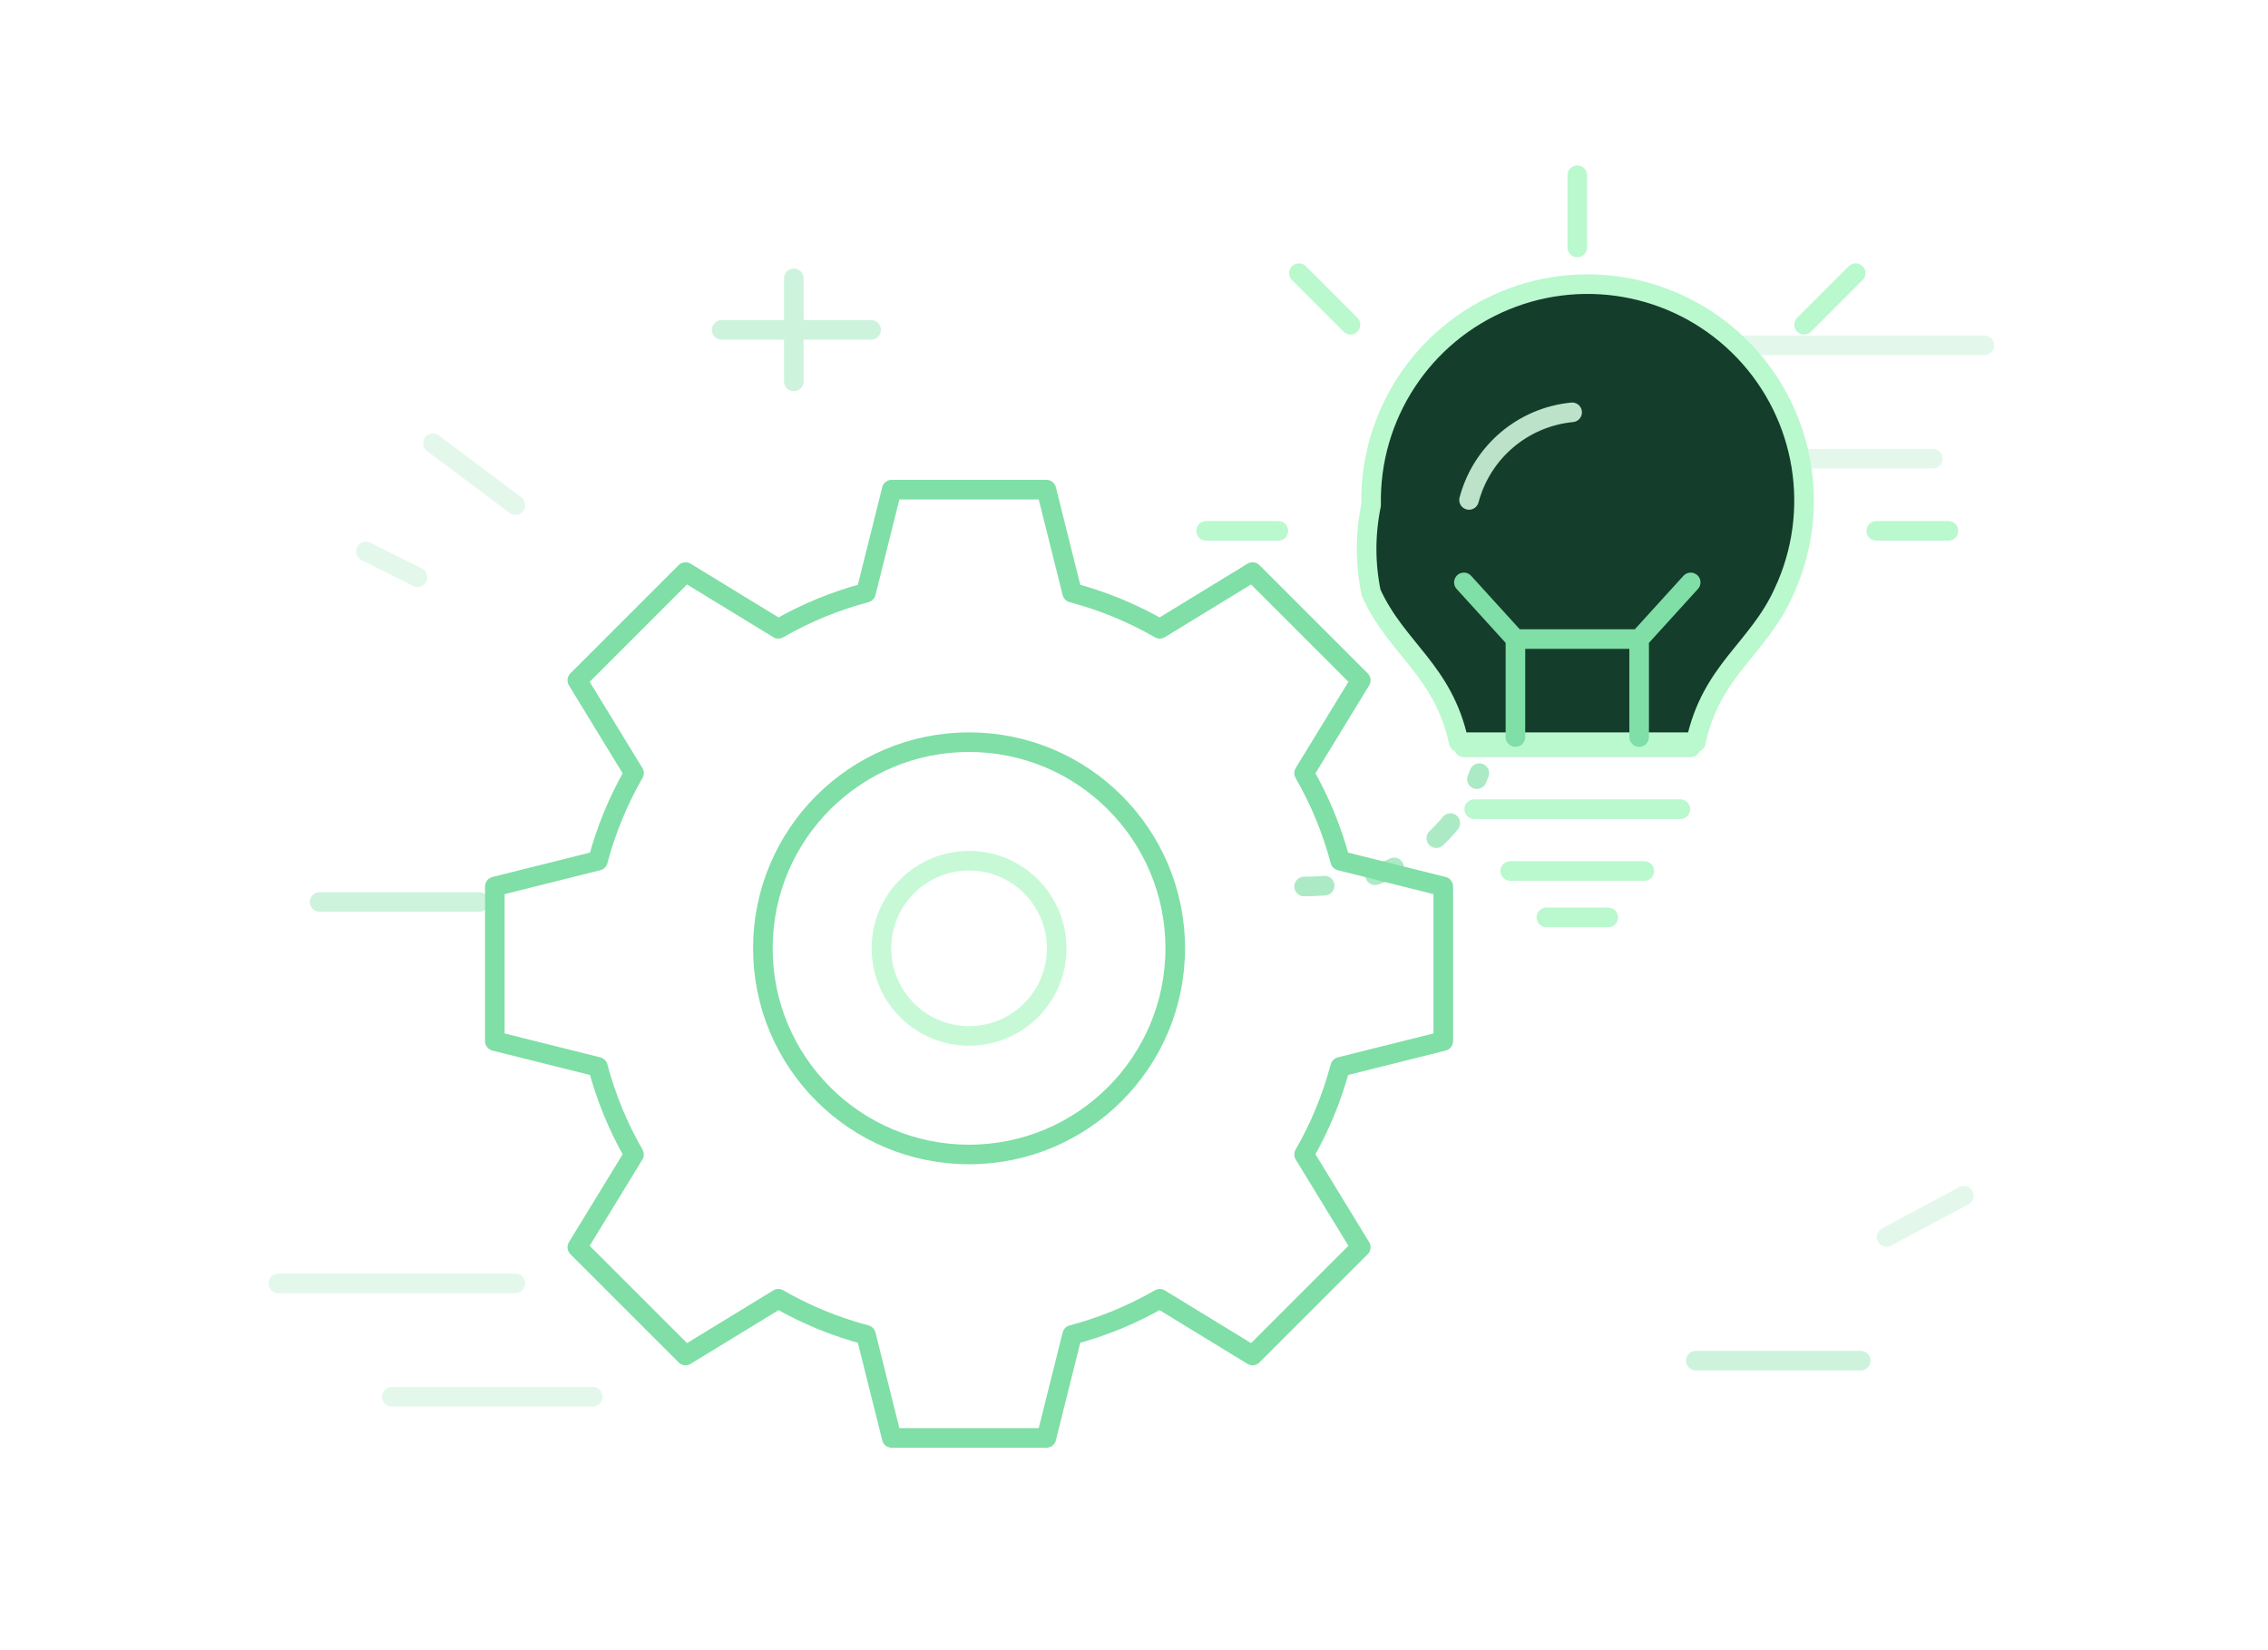
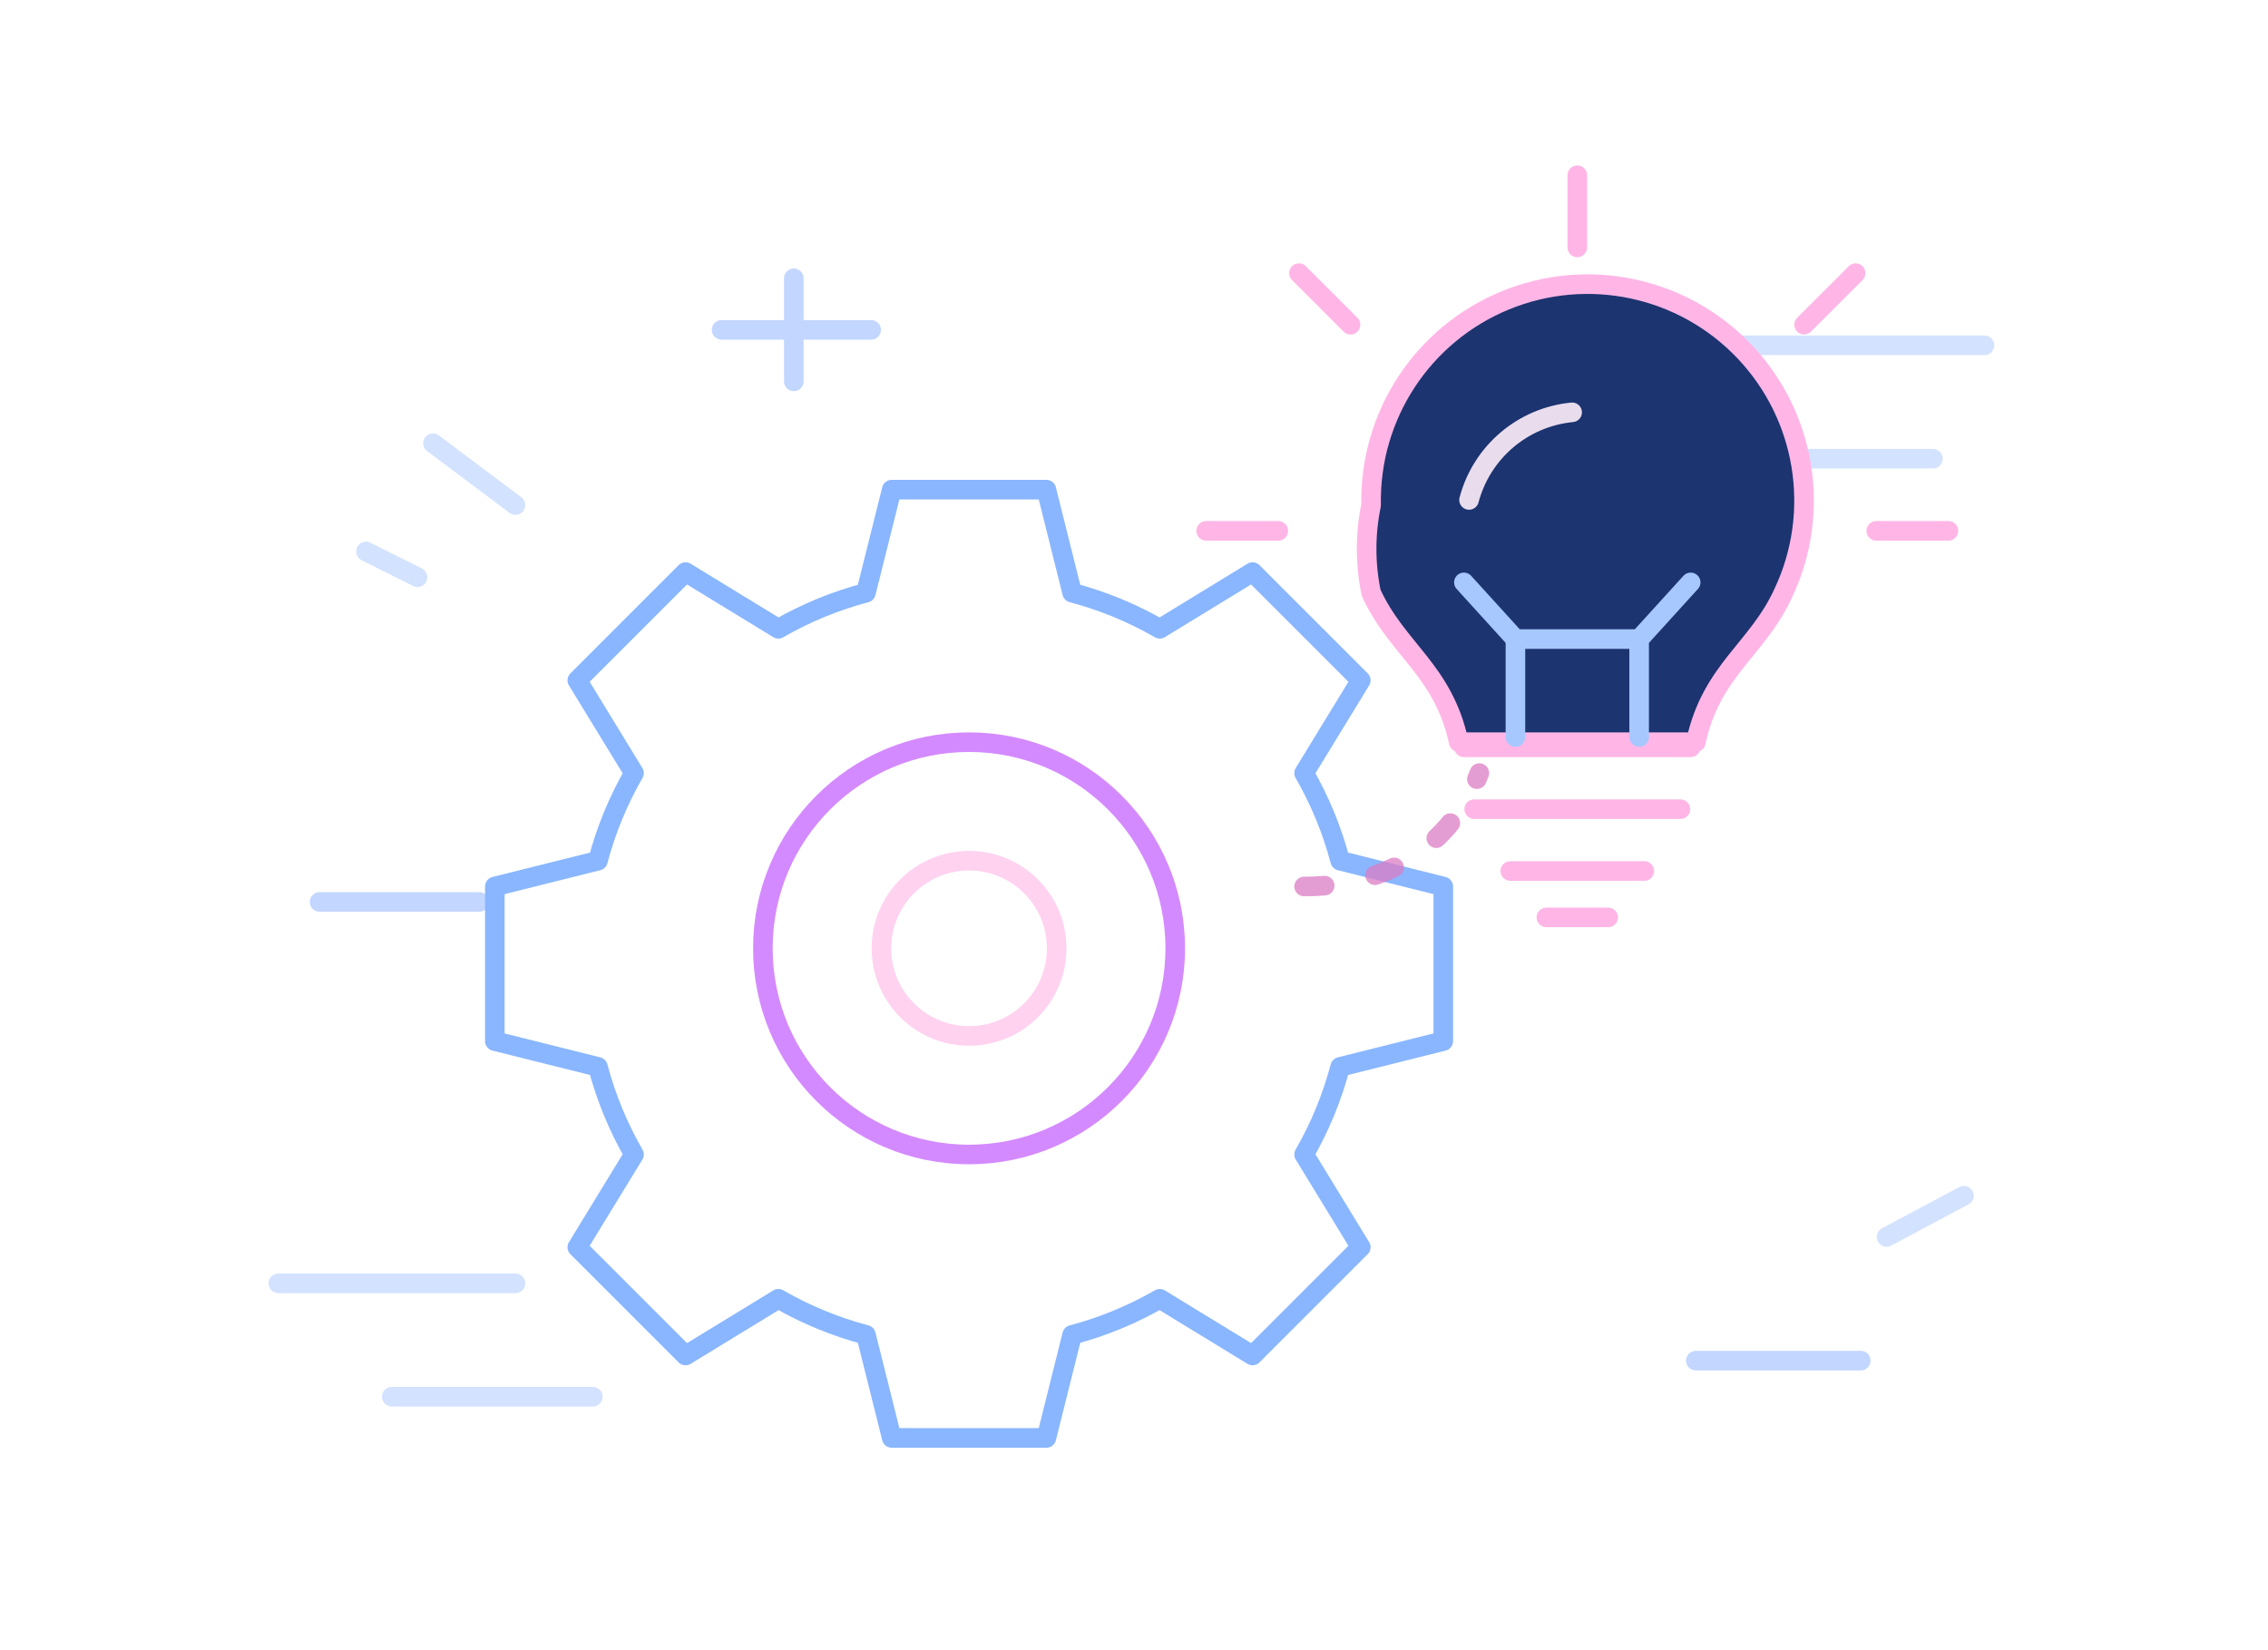
<svg xmlns="http://www.w3.org/2000/svg" viewBox="0 0 440 320" fill="none" role="img" aria-labelledby="title desc">
-   <g stroke="#7fdfa6" stroke-width="3.8" stroke-linecap="round" stroke-linejoin="round">
-     <path opacity=".22" d="M54 249h46m-24 22h39m222-204h48m-34 22h24M84 86l16 12m-29 9 10 5m285 128 15-8" />
-     <path opacity=".38" d="M62 175h31m236 89h32M154 54v20m-14-10h29" />
+   <g stroke="#7fa9ff" stroke-width="3.8" stroke-linecap="round" stroke-linejoin="round">
+     <path opacity=".34" d="M54 249h46m-24 22h39m222-204h48m-34 22h24M84 86l16 12m-29 9 10 5m285 128 15-8" />
+     <path opacity=".48" d="M62 175h31m236 89h32M154 54v20m-14-10h29" />
    <g transform="translate(188 184)">
-       <path d="M-15-89h30l5 20a70 70 0 0 1 17 7l18-11 21 21-11 18a70 70 0 0 1 7 17l20 5v30l-20 5a70 70 0 0 1-7 17l11 18-21 21-18-11a70 70 0 0 1-17 7l-5 20h-30l-5-20a70 70 0 0 1-17-7l-18 11-21-21 11-18a70 70 0 0 1-7-17l-20-5v-30l20-5a70 70 0 0 1 7-17l-11-18 21-21 18 11a70 70 0 0 1 17-7z" />
-       <circle r="40" />
-       <circle r="17" stroke="#c7f9d6" />
+       <path stroke="#89b6ff" d="M-15-89h30l5 20a70 70 0 0 1 17 7l18-11 21 21-11 18a70 70 0 0 1 7 17l20 5v30l-20 5a70 70 0 0 1-7 17l11 18-21 21-18-11a70 70 0 0 1-17 7l-5 20h-30l-5-20a70 70 0 0 1-17-7l-18 11-21-21 11-18a70 70 0 0 1-7-17l-20-5v-30l20-5a70 70 0 0 1 7-17l-11-18 21-21 18 11a70 70 0 0 1 17-7z" />
+       <circle r="40" stroke="#d48aff" />
+       <circle r="17" stroke="#ffd2f0" />
    </g>
    <g transform="translate(306 111)">
-       <path d="M-40-13a42 42 0 1 1 80 17c-5 11-14 15-17 29h-46c-3-14-12-18-17-29a42 42 0 0 1 0-17z" fill="#143d2b" stroke="#baf8ce" />
-       <path d="M-22 34h44m-42 12h40m-33 12h26m-19 9h12" stroke="#baf8ce" />
-       <path d="M-12 32v-19l-10-11m34 30v-19L22 2M-12 13h24" stroke="#7fdfa6" />
-       <path d="M0-63v-14m-44 29-10-10m98 10 10-10M-58-8h-14m130 0h14" stroke="#baf8ce" />
-       <path d="M-21-14a23 23 0 0 1 20-17" stroke="#d9ffe5" opacity=".85" />
+       <path d="M-40-13a42 42 0 1 1 80 17c-5 11-14 15-17 29h-46c-3-14-12-18-17-29a42 42 0 0 1 0-17z" fill="#1c3470" stroke="#ffb6e6" />
+       <path d="M-22 34h44m-42 12h40m-33 12h26m-19 9h12" stroke="#ffb6e6" />
+       <path d="M-12 32v-19l-10-11m34 30v-19L22 2M-12 13h24" stroke="#a6c8ff" />
+       <path d="M0-63v-14m-44 29-10-10m98 10 10-10M-58-8h-14m130 0h14" stroke="#ffb6e6" />
+       <path d="M-21-14a23 23 0 0 1 20-17" stroke="#fff0fb" opacity=".9" />
    </g>
-     <path d="M253 172c22 0 31-14 34-22" stroke-dasharray="4 10" opacity=".65" />
+     <path d="M253 172c22 0 31-14 34-22" stroke="#db7cc4" stroke-dasharray="4 10" opacity=".75" />
  </g>
</svg>
